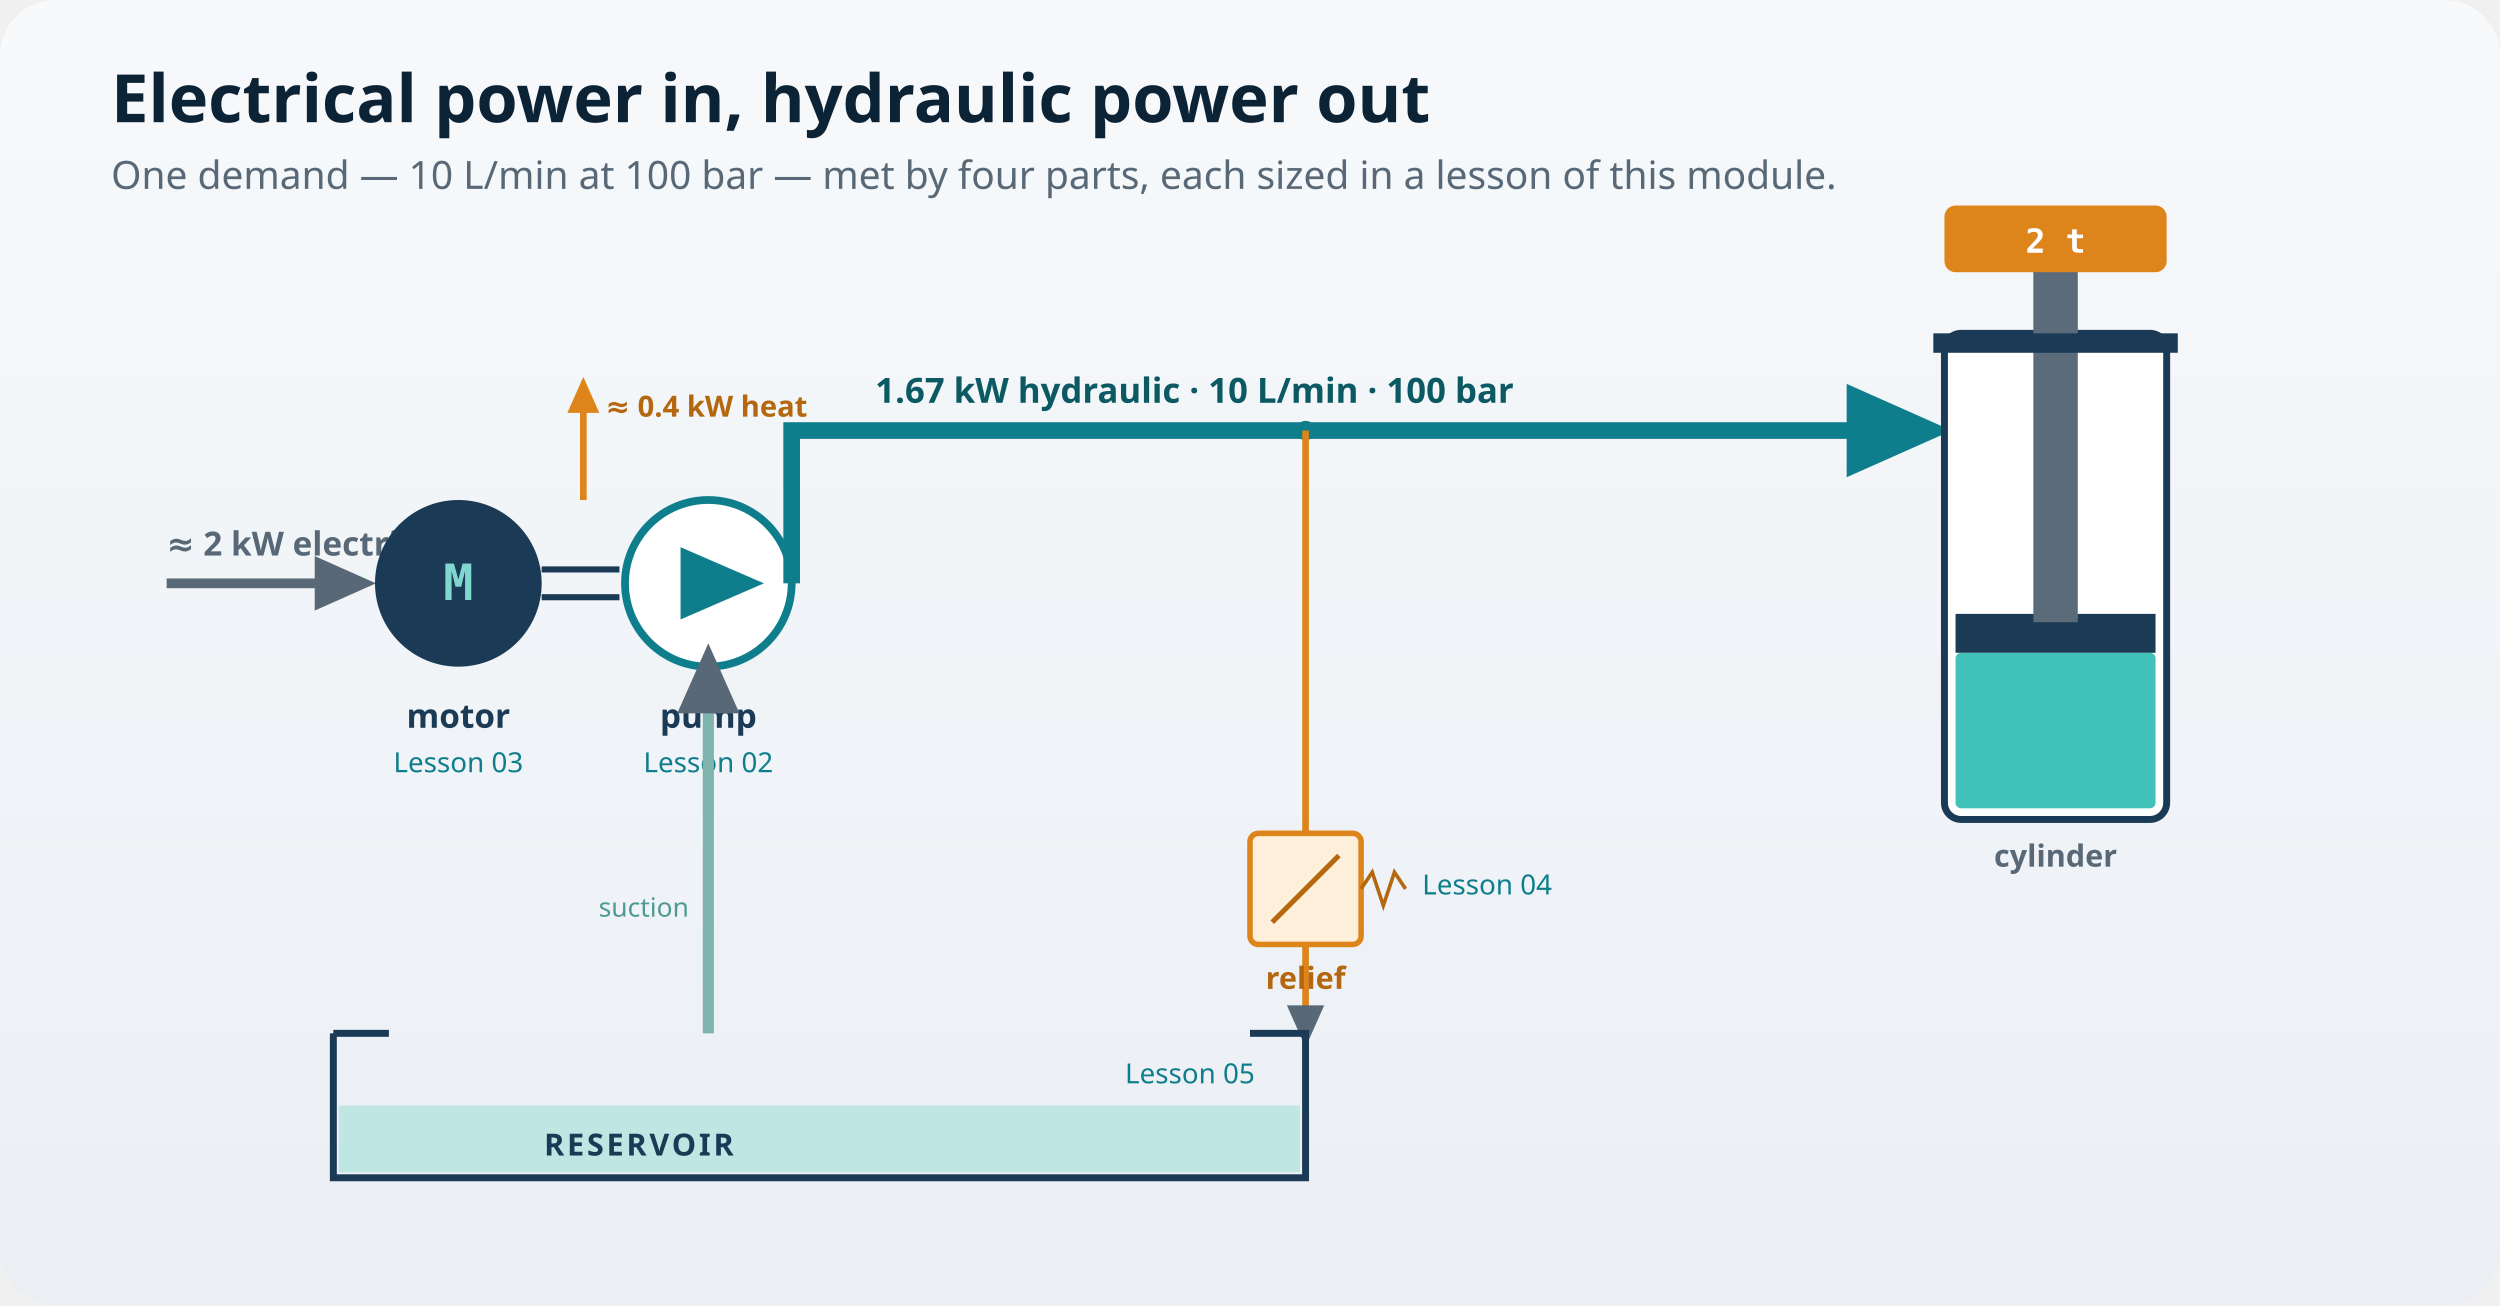
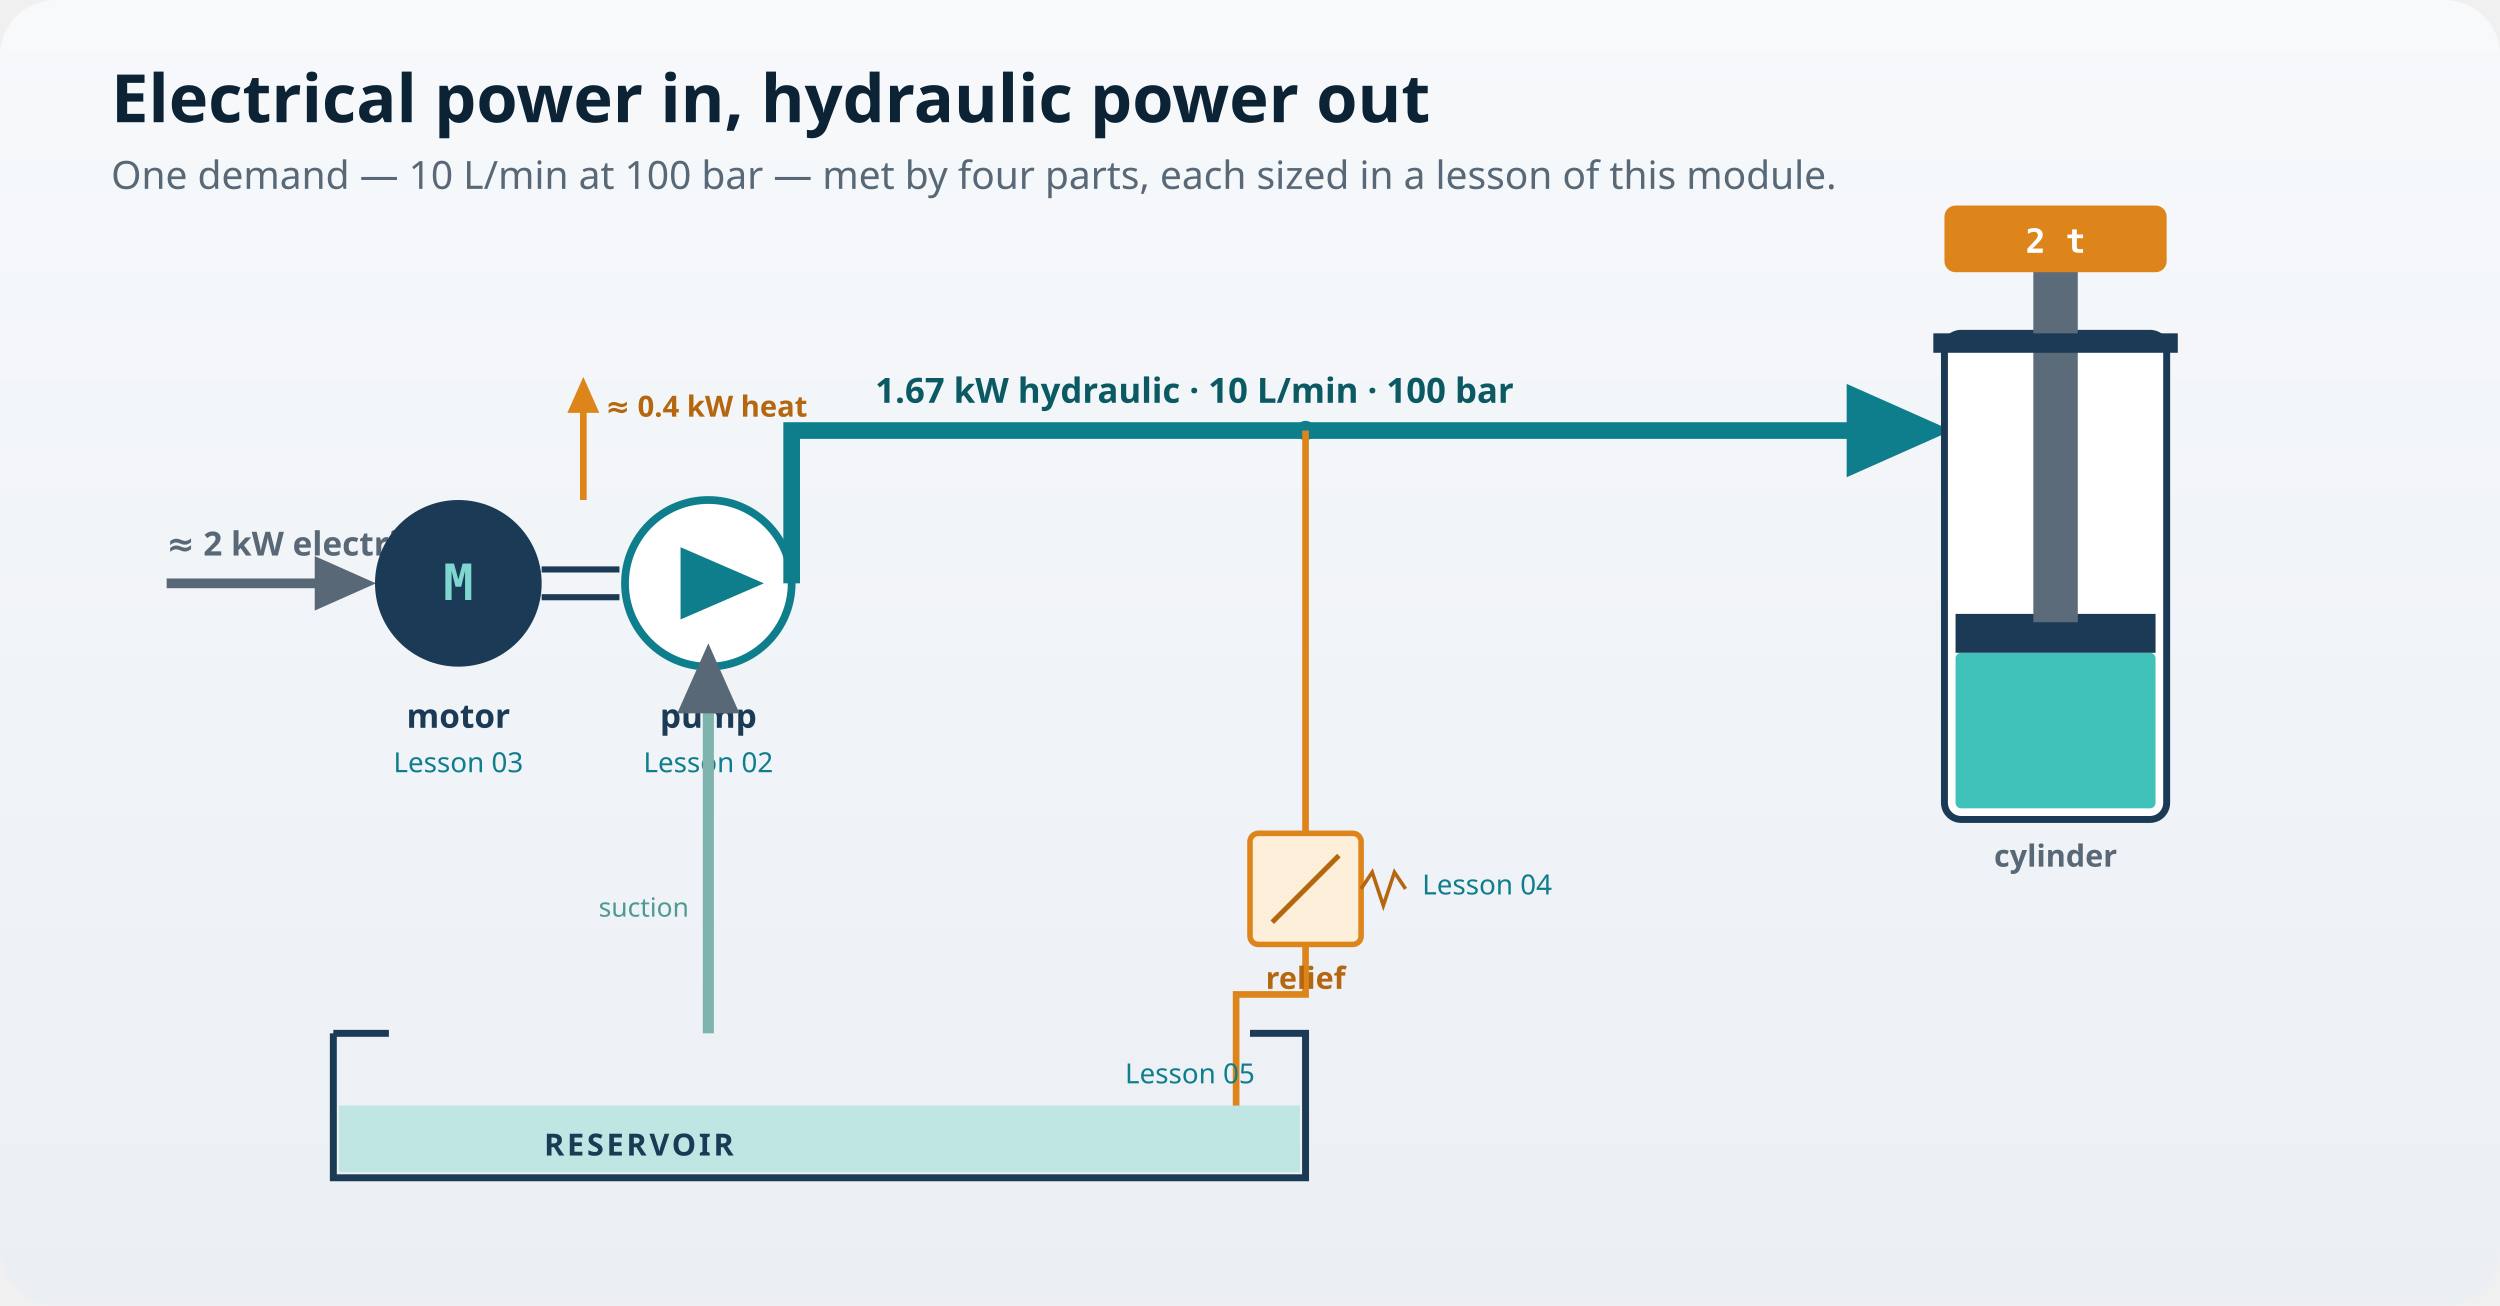
<svg xmlns="http://www.w3.org/2000/svg" viewBox="0 0 900 470" font-family="'IBM Plex Sans','Segoe UI',system-ui,sans-serif" role="img" aria-label="The hydraulic power unit as an energy path. About 2 kilowatts of electrical power enters the electric motor on the left; the motor spins the pump, which delivers about 1.67 kilowatts of hydraulic power — 10 litres per minute at 100 bar — along the pressure line to the cylinder on the right. A relief valve branches off the pressure line as a safety cap; a reservoir along the bottom holds the oil, feeds the pump's suction, and receives the return. About 0.4 kilowatts is lost as heat in the conversion. The four parts are tagged with the lesson that sizes each: pump Lesson 02, motor Lesson 03, relief valve Lesson 04, reservoir Lesson 05.">
  <defs>
    <linearGradient id="bg" x1="0" y1="0" x2="0" y2="1">
      <stop offset="0" stop-color="#F7F9FB" />
      <stop offset="1" stop-color="#EBEFF4" />
    </linearGradient>
    <marker id="e" viewBox="0 0 10 10" refX="6" refY="5" markerWidth="7" markerHeight="7" orient="auto">
      <path d="M0,1 L9,5 L0,9 z" fill="#586876" />
    </marker>
    <marker id="t" viewBox="0 0 10 10" refX="6" refY="5" markerWidth="7" markerHeight="7" orient="auto">
      <path d="M0,1 L9,5 L0,9 z" fill="#0E7E8C" />
    </marker>
    <marker id="h" viewBox="0 0 10 10" refX="6" refY="5" markerWidth="6" markerHeight="6" orient="auto">
      <path d="M0,1 L9,5 L0,9 z" fill="#DD841A" />
    </marker>
  </defs>
  <rect x="0" y="0" width="900" height="470" rx="20" fill="url(#bg)" />
  <text x="40" y="44" font-size="24" font-weight="700" fill="#0C2235">Electrical power in, hydraulic power out</text>
  <text x="40" y="68" font-size="14" fill="#586876">One demand — 10 L/min at 100 bar — met by four parts, each sized in a lesson of this module.</text>
  <polyline points="60,210 128,210" fill="none" stroke="#586876" stroke-width="3.5" marker-end="url(#e)" />
  <text x="60" y="200" font-size="12" font-weight="700" fill="#586876">≈ 2 kW electrical</text>
  <circle cx="165" cy="210" r="30" fill="#1B3A55" />
  <text x="165" y="216" font-size="18" font-weight="700" fill="#7FD7D0" text-anchor="middle" font-family="'IBM Plex Mono',monospace">M</text>
  <text x="165" y="262" font-size="12" font-weight="700" fill="#1B3A55" text-anchor="middle">motor</text>
  <text x="165" y="278" font-size="10" fill="#0E7E8C" text-anchor="middle">Lesson 03</text>
  <line x1="195" y1="205" x2="223" y2="205" stroke="#1B3A55" stroke-width="2.2" />
  <line x1="195" y1="215" x2="223" y2="215" stroke="#1B3A55" stroke-width="2.2" />
  <circle cx="255" cy="210" r="30" fill="#FFFFFF" stroke="#0E7E8C" stroke-width="2.8" />
  <path d="M275,210 L245,197 L245,223 Z" fill="#0E7E8C" />
  <text x="255" y="262" font-size="12" font-weight="700" fill="#1B3A55" text-anchor="middle">pump</text>
  <text x="255" y="278" font-size="10" fill="#0E7E8C" text-anchor="middle">Lesson 02</text>
  <polyline points="210,180 210,140" fill="none" stroke="#DD841A" stroke-width="2.4" marker-end="url(#h)" />
  <text x="218" y="150" font-size="10.5" font-weight="700" fill="#B5670F">≈ 0.4 kW heat</text>
  <polyline points="285,210 285,155 690,155" fill="none" stroke="#0E7E8C" stroke-width="6" marker-end="url(#t)" />
  <text x="430" y="145" font-size="12.5" font-weight="700" fill="#0B5A63" text-anchor="middle">1.67 kW hydraulic · 10 L/min · 100 bar</text>
  <circle cx="470" cy="155" r="3.5" fill="#0E7E8C" />
  <polyline points="470,155 470,300" fill="none" stroke="#DD841A" stroke-width="2.4" />
  <rect x="450" y="300" width="40" height="40" rx="3" fill="#FDEFD9" stroke="#DD841A" stroke-width="2" />
  <line x1="458" y1="332" x2="482" y2="308" stroke="#B5670F" stroke-width="1.8" />
  <polyline points="490,320 494,314 498,326 502,314 506,320" fill="none" stroke="#B5670F" stroke-width="1.3" />
-   <polyline points="470,340 470,372" fill="none" stroke="#DD841A" stroke-width="2.4" marker-end="url(#e)" />
+   <polyline points="470,340 470,358 445,358 445,412" fill="none" stroke="#DD841A" stroke-width="2.4" marker-end="url(#e)" />
  <text x="470" y="356" font-size="11" font-weight="700" fill="#B5670F" text-anchor="middle">relief</text>
  <text x="512" y="322" font-size="10" fill="#0E7E8C">Lesson 04</text>
  <rect x="700" y="120" width="80" height="175" rx="6" fill="#FFFFFF" stroke="#1B3A55" stroke-width="2.5" />
  <rect x="704" y="235" width="72" height="56" rx="2" fill="#1FB6AE" opacity="0.85" />
  <rect x="704" y="221" width="72" height="14" fill="#1B3A55" />
  <rect x="732" y="96" width="16" height="128" fill="#5B6B79" />
  <rect x="696" y="120" width="88" height="7" fill="#1B3A55" />
  <rect x="700" y="74" width="80" height="24" rx="4" fill="#DD841A" />
  <text x="740" y="91" font-size="12" font-weight="700" fill="#fff" text-anchor="middle" font-family="'IBM Plex Mono',monospace">2 t</text>
  <text x="740" y="312" font-size="11" font-weight="700" fill="#586876" text-anchor="middle">cylinder</text>
  <path d="M120,372 H140 M120,372 V424 H470 V372 H450" fill="none" stroke="#1B3A55" stroke-width="2.5" />
  <rect x="122" y="398" width="346" height="24" fill="#BFE6E2" />
  <text x="230" y="416" font-size="11" font-weight="700" letter-spacing="1" fill="#1B3A55" text-anchor="middle">RESERVOIR</text>
  <text x="405" y="390" font-size="10" fill="#0E7E8C">Lesson 05</text>
  <polyline points="255,372 255,240" fill="none" stroke="#7FB3AE" stroke-width="4" marker-end="url(#e)" />
  <text x="248" y="330" font-size="9.5" fill="#4E9A93" text-anchor="end">suction</text>
</svg>
